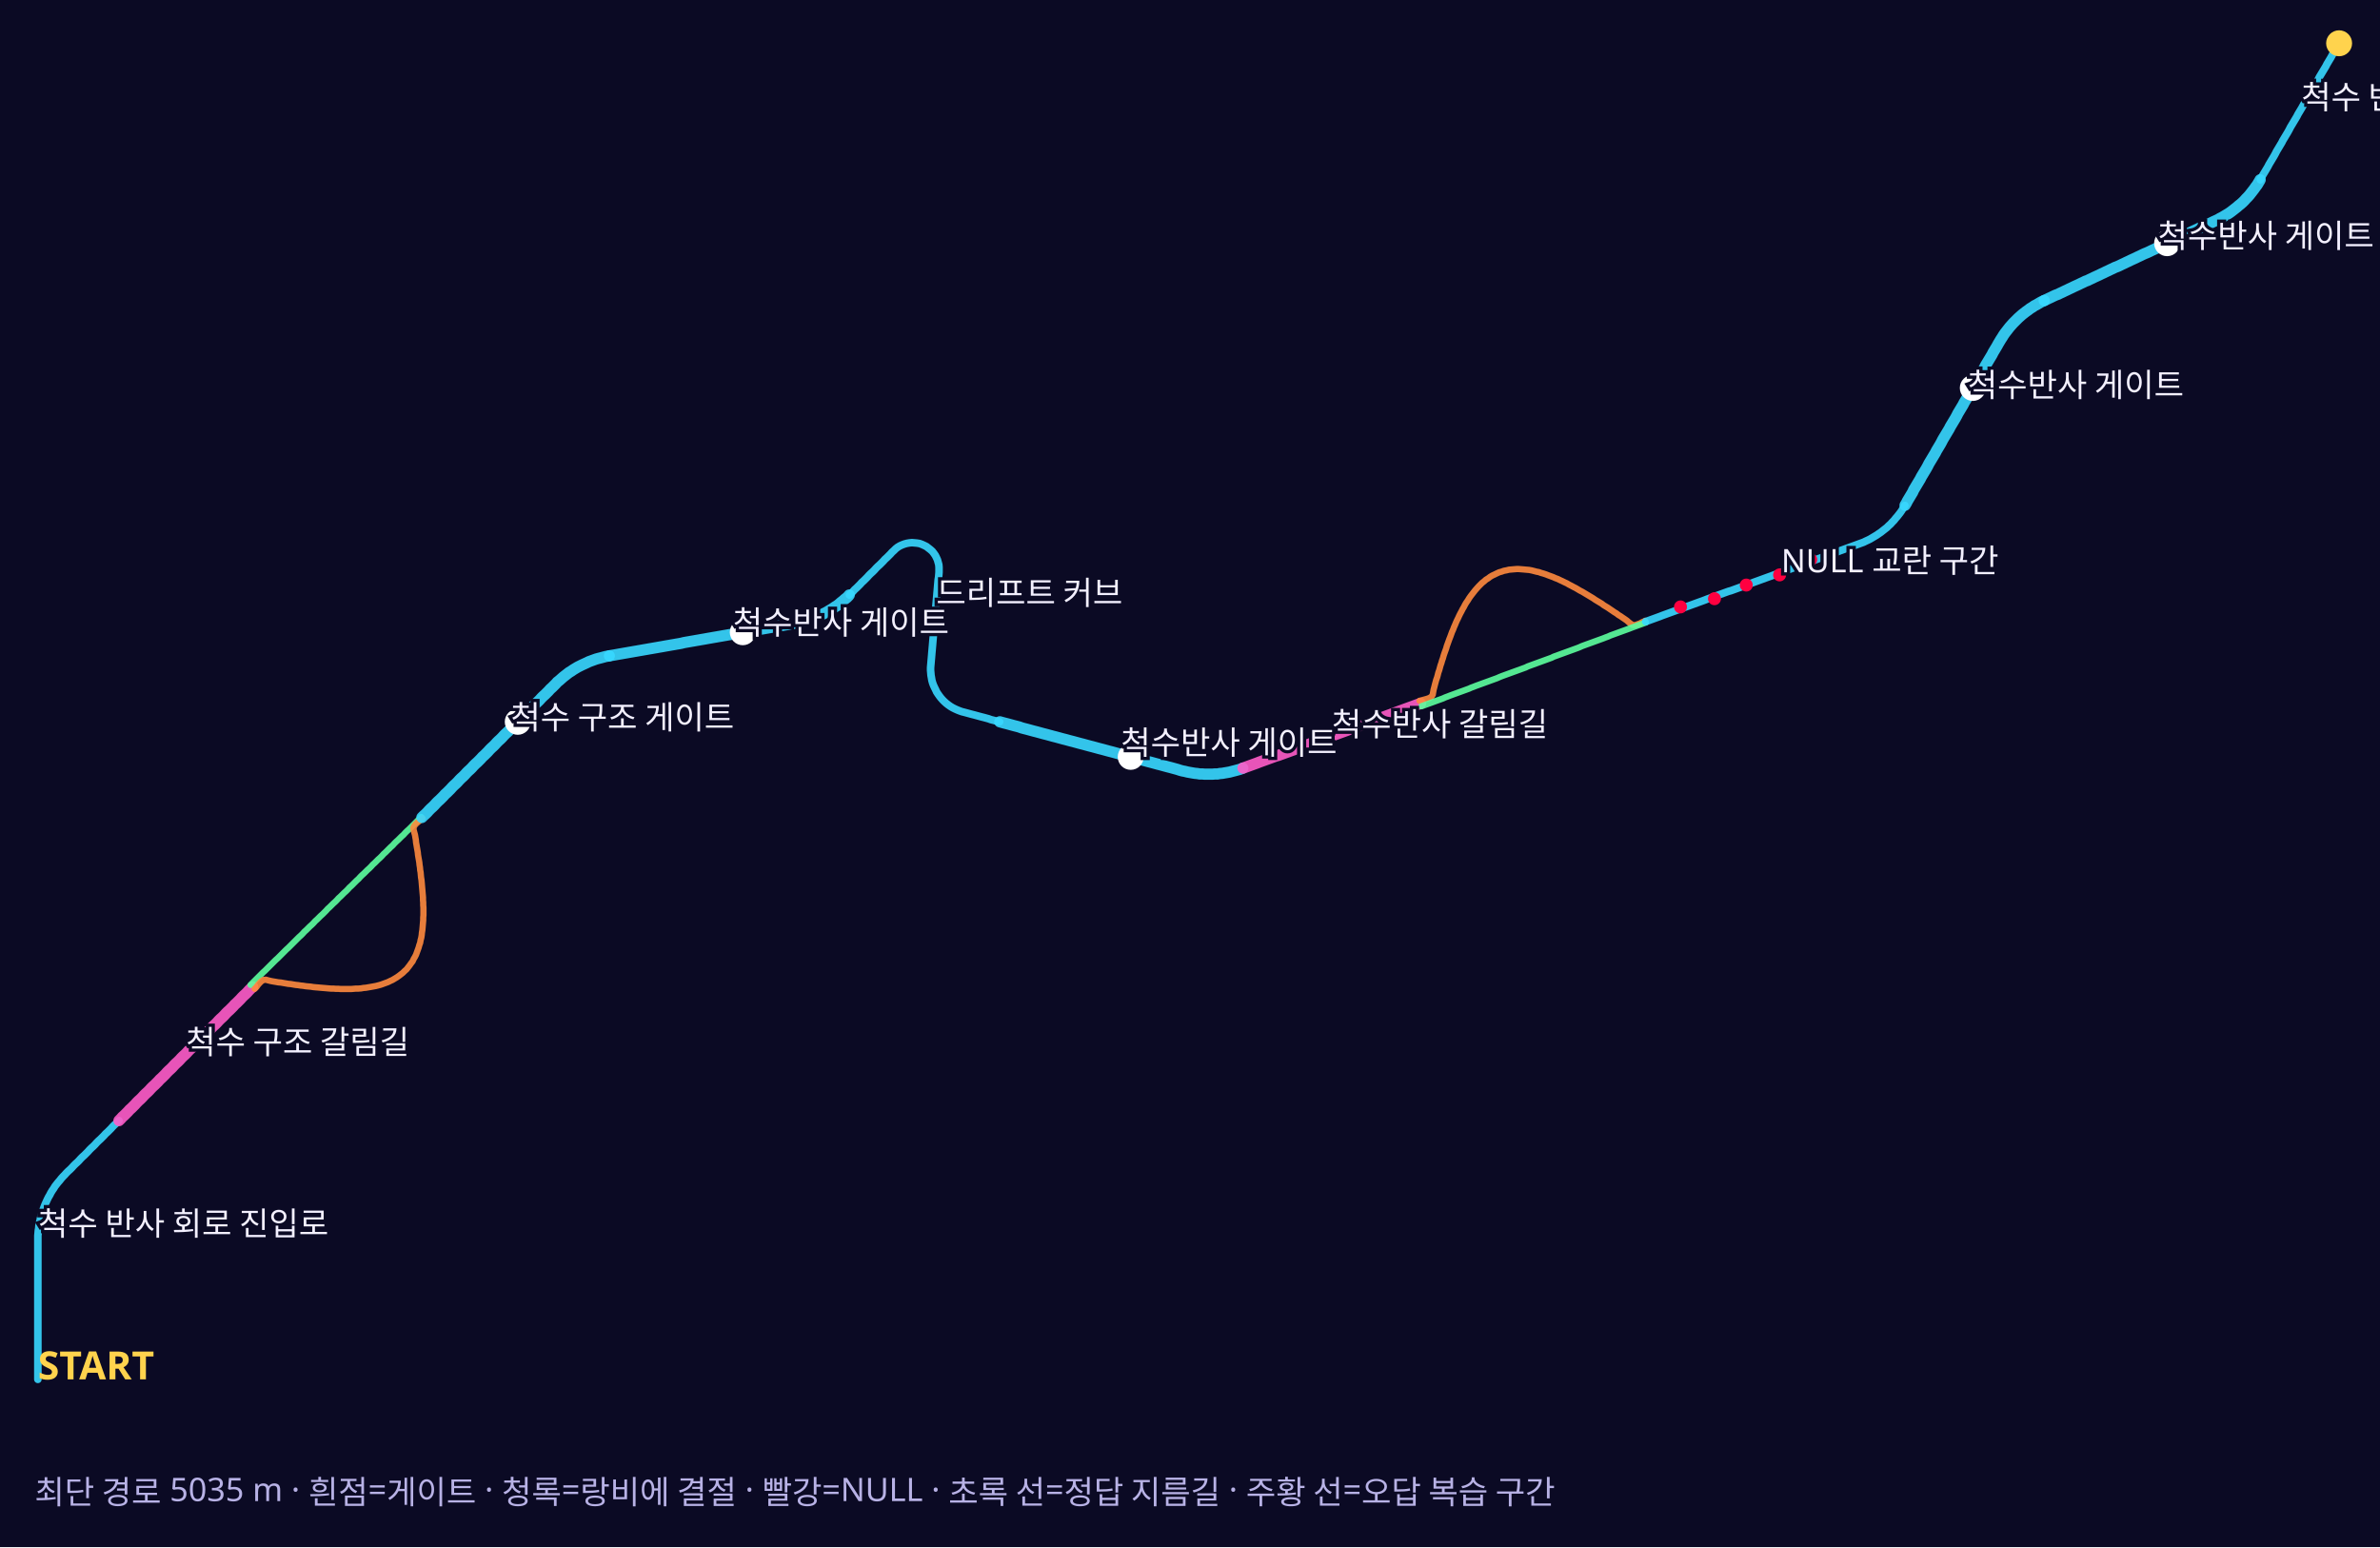
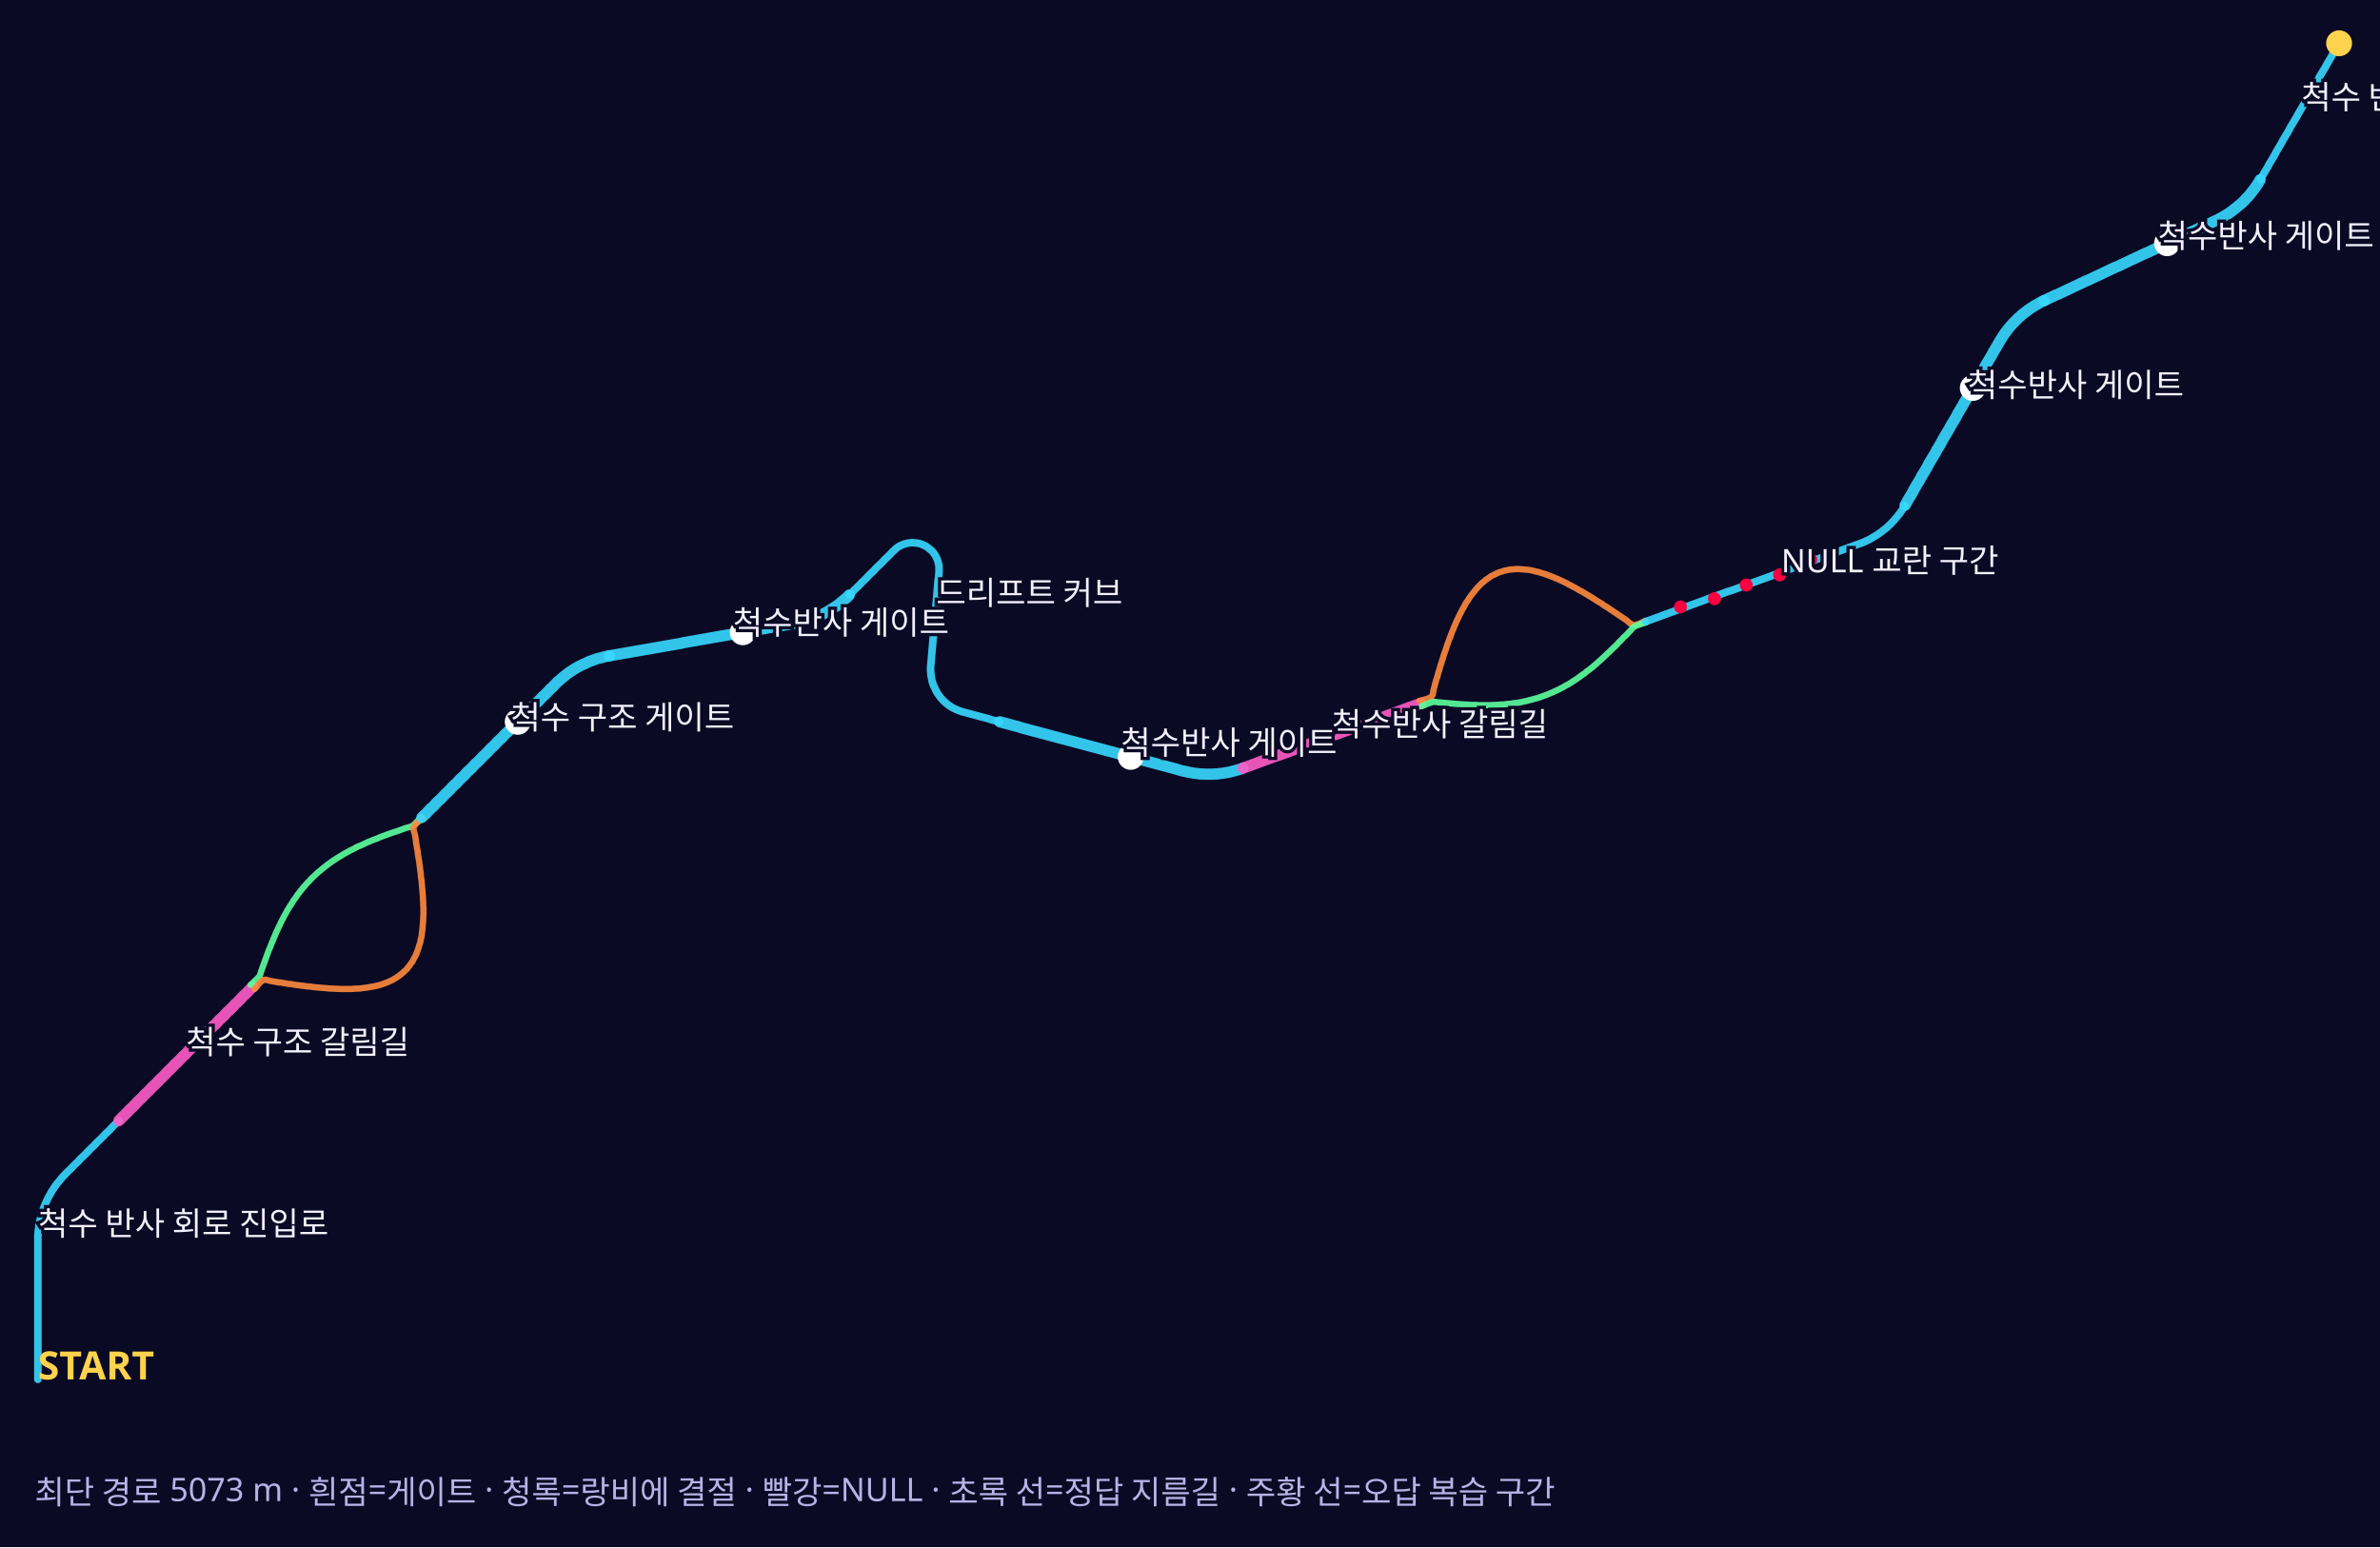
<svg xmlns="http://www.w3.org/2000/svg" width="1100" height="715" font-family="sans-serif">
  <rect width="100%" height="100%" fill="#0B0A24" />
  <polyline points="17.5,637.5 17.5,636.4 17.5,635.2 17.5,634.1 17.5,632.9 17.5,631.7 17.5,630.6 17.5,629.4 17.5,628.2 17.5,627.1 17.5,625.9 17.5,624.7 17.5,623.6 17.5,622.4 17.5,621.2 17.5,620.1 17.5,618.9 17.5,617.7 17.5,616.6 17.5,615.4 17.5,614.2 17.5,613.1 17.5,611.9 17.5,610.8 17.5,609.6 17.5,608.4 17.5,607.3 17.5,606.1 17.5,604.9 17.5,603.8 17.5,602.6 17.5,601.4 17.5,600.3 17.5,599.1 17.5,597.9 17.5,596.8 17.5,595.6 17.5,594.4 17.5,593.3 17.5,592.1 17.5,591.0 17.5,589.8 17.5,588.6 17.5,587.5 17.5,586.3 17.5,585.1 17.5,584.0 17.5,582.8 17.5,581.6 17.5,580.5 17.5,579.3 17.5,578.1 17.5,577.0 17.5,575.8 17.5,574.6 17.5,573.5 17.5,572.3 17.5,571.1 17.6,570.0 17.7,568.8 17.9,567.7 18.0,566.5 18.2,565.4 18.5,564.2 18.7,563.1 19.0,562.0 19.3,560.8 19.7,559.7 20.1,558.6 20.5,557.5 20.9,556.5 21.4,555.4 21.9,554.3 22.4,553.3 23.0,552.3 23.5,551.3 24.1,550.3 24.8,549.3 25.4,548.3 26.1,547.4 26.8,546.5 27.6,545.6 28.3,544.7 29.1,543.8 29.9,543.0 30.7,542.1 31.5,541.3 32.4,540.5 33.2,539.7 34.0,538.8 34.8,538.0 35.7,537.2 36.5,536.4 37.3,535.5 38.1,534.7 39.0,533.9 39.8,533.1 40.6,532.3 41.4,531.4 42.2,530.6 43.1,529.8 43.9,529.0 44.7,528.1 45.5,527.3 46.4,526.5 47.2,525.7 48.0,524.9 48.8,524.0 49.7,523.2 50.5,522.4 51.3,521.6 52.1,520.7 52.9,519.9 53.8,519.1 54.6,518.3 55.0,517.9" fill="none" stroke="#37D8FF" stroke-width="3.5" stroke-linecap="round" opacity="0.9" />
  <polyline points="55.0,517.9 55.8,517.1 56.6,516.2 57.5,515.4 58.3,514.6 59.1,513.8 59.9,512.9 60.8,512.1 61.6,511.3 62.4,510.5 63.2,509.6 64.0,508.8 64.9,508.0 65.7,507.2 66.5,506.3 67.3,505.5 68.2,504.7 69.0,503.9 69.8,503.0 70.6,502.2 71.5,501.4 72.3,500.6 73.1,499.8 73.9,498.9 74.8,498.1 75.6,497.3 76.4,496.5 77.2,495.6 78.0,494.8 78.9,494.0 79.7,493.2 80.5,492.3 81.3,491.5 82.2,490.7 83.0,489.9 83.8,489.0 84.6,488.2 85.5,487.4 86.3,486.6 87.1,485.7 87.9,484.9 88.8,484.1 89.6,483.3 90.4,482.5 91.2,481.6 92.1,480.8 92.9,480.0 93.7,479.2 94.5,478.3 95.3,477.5 96.2,476.7 97.0,475.9 97.8,475.0 98.6,474.2 99.5,473.4 100.3,472.6 101.1,471.7 101.9,470.9 102.8,470.1 103.6,469.3 104.4,468.4 105.2,467.6 106.1,466.8 106.9,466.0 107.7,465.2 108.5,464.3 109.4,463.5 110.2,462.7 111.0,461.9 111.8,461.0 112.6,460.2 113.5,459.4 114.3,458.6 115.1,457.7 115.9,456.9 116.8,456.1" fill="none" stroke="#FF5CC8" stroke-width="5.2" stroke-linecap="round" opacity="0.9" />
-   <polyline points="115.8,455.2 116.7,454.3 117.5,453.5 118.3,452.7 119.1,451.9 120.0,451.0 120.8,450.2 121.6,449.4 122.5,448.6 123.3,447.8 124.1,447.0 124.9,446.2 125.8,445.3 126.6,444.5 127.4,443.7 128.3,442.9 129.1,442.1 129.9,441.3 130.8,440.4 131.6,439.6 132.4,438.8 133.3,438.0 134.1,437.2 134.9,436.4 135.8,435.5 136.6,434.7 137.4,433.9 138.2,433.1 139.1,432.3 139.9,431.5 140.7,430.6 141.6,429.8 142.4,429.0 143.2,428.2 144.1,427.4 144.9,426.6 145.7,425.7 146.6,424.9 147.4,424.1 148.2,423.3 149.1,422.5 149.9,421.7 150.7,420.9 151.5,420.0 152.4,419.2 153.2,418.4 154.0,417.6 154.9,416.8 155.7,416.0 156.5,415.1 157.4,414.3 158.2,413.5 159.0,412.7 159.9,411.9 160.7,411.1 161.5,410.2 162.4,409.4 163.2,408.6 164.0,407.8 164.8,407.0 165.7,406.2 166.5,405.3 167.3,404.5 168.2,403.7 169.0,402.9 169.8,402.1 170.7,401.3 171.5,400.5 172.3,399.6 173.2,398.8 174.0,398.0 174.8,397.2 175.7,396.4 176.5,395.6 177.3,394.7 178.2,393.9 179.0,393.1 179.8,392.3 180.6,391.5 181.5,390.7 182.3,389.8 183.1,389.0 184.0,388.2 184.8,387.4 185.6,386.6 186.5,385.8 187.3,384.9 188.1,384.1 189.0,383.3 189.8,382.5 190.6,381.7 191.4,380.9 192.3,380.0 193.1,379.2 193.9,378.4 194.7,377.6 194.7,377.6" fill="none" stroke="#5CFF9D" stroke-width="2.9" stroke-linecap="round" opacity="0.9" />
+   <polyline points="115.8,455.2 116.7,454.4 117.5,453.6 118.4,452.8 119.2,452.0 120.0,451.1 120.4,450.0 120.7,448.9 121.1,447.8 121.5,446.7 121.9,445.6 122.3,444.5 122.7,443.4 123.1,442.3 123.5,441.2 123.9,440.1 124.3,439.0 124.8,437.9 125.2,436.9 125.6,435.8 126.1,434.7 126.5,433.6 127.0,432.6 127.4,431.5 127.9,430.4 128.4,429.4 128.9,428.3 129.4,427.3 129.9,426.2 130.4,425.2 131.0,424.1 131.5,423.1 132.1,422.1 132.6,421.1 133.2,420.1 133.8,419.1 134.5,418.1 135.1,417.1 135.7,416.1 136.4,415.2 137.1,414.2 137.7,413.3 138.4,412.4 139.2,411.4 139.9,410.5 140.7,409.6 141.4,408.8 142.2,407.9 143.0,407.1 143.8,406.2 144.6,405.4 145.5,404.6 146.3,403.8 147.2,403.0 148.1,402.3 149.0,401.5 149.9,400.8 150.8,400.1 151.7,399.4 152.7,398.7 153.6,398.0 154.6,397.4 155.6,396.7 156.6,396.1 157.6,395.5 158.6,394.9 159.6,394.3 160.6,393.8 161.6,393.2 162.7,392.7 163.7,392.2 164.7,391.6 165.8,391.1 166.9,390.7 167.9,390.2 169.0,389.7 170.0,389.2 171.1,388.8 172.2,388.3 173.3,387.9 174.4,387.5 175.4,387.0 176.5,386.6 177.6,386.2 178.7,385.8 179.8,385.4 180.9,385.0 182.0,384.6 183.1,384.3 184.2,383.9 185.3,383.5 186.4,383.1 187.5,382.7 188.6,382.4 189.7,382.1 190.8,381.6 191.7,380.8 192.5,380.0 193.3,379.1 194.1,378.3 194.7,377.6" fill="none" stroke="#5CFF9D" stroke-width="2.9" stroke-linecap="round" opacity="0.9" />
  <polyline points="117.7,457.0 118.5,456.2 119.2,455.2 119.9,454.4 120.8,453.5 121.8,452.9 122.9,452.8 124.0,453.1 125.2,453.4 126.3,453.6 127.5,453.8 128.6,454.0 129.8,454.1 130.9,454.3 132.1,454.5 133.2,454.7 134.4,454.8 135.5,455.0 136.7,455.2 137.8,455.3 139.0,455.5 140.1,455.6 141.3,455.8 142.4,455.9 143.6,456.0 144.8,456.2 145.9,456.3 147.1,456.4 148.2,456.5 149.4,456.6 150.6,456.7 151.7,456.8 152.9,456.9 154.1,456.9 155.2,457.0 156.4,457.0 157.5,457.1 158.7,457.1 159.9,457.1 161.0,457.1 162.2,457.1 163.4,457.0 164.5,456.9 165.7,456.9 166.9,456.8 168.0,456.6 169.2,456.5 170.3,456.3 171.5,456.1 172.6,455.9 173.7,455.7 174.9,455.4 176.0,455.1 177.1,454.7 178.2,454.3 179.3,453.9 180.3,453.4 181.4,452.9 182.4,452.3 183.4,451.7 184.4,451.0 185.3,450.3 186.2,449.6 187.0,448.8 187.9,448.0 188.6,447.1 189.3,446.2 190.0,445.2 190.7,444.3 191.2,443.2 191.8,442.2 192.3,441.2 192.7,440.1 193.1,439.0 193.5,437.9 193.8,436.8 194.2,435.7 194.4,434.5 194.7,433.4 194.9,432.2 195.0,431.1 195.2,429.9 195.3,428.8 195.4,427.6 195.5,426.4 195.6,425.3 195.6,424.1 195.7,423.0 195.7,421.8 195.7,420.6 195.7,419.5 195.6,418.3 195.6,417.1 195.5,416.0 195.5,414.8 195.4,413.6 195.3,412.5 195.2,411.3 195.1,410.2 195.0,409.0 194.9,407.8 194.8,406.7 194.6,405.5 194.5,404.4 194.4,403.2 194.2,402.1 194.1,400.9 193.9,399.7 193.8,398.6 193.6,397.4 193.4,396.3 193.2,395.1 193.1,394.0 192.9,392.8 192.7,391.7 192.5,390.5 192.3,389.4 192.2,388.2 192.0,387.1 191.8,385.9 191.5,384.8 191.2,383.7 191.1,382.5 191.6,381.5 192.4,380.6 193.2,379.9 194.2,379.1 195.0,378.4 195.3,378.2" fill="none" stroke="#FF8A3D" stroke-width="2.9" stroke-linecap="round" opacity="0.9" />
  <polyline points="195.0,377.8 195.8,377.0 196.7,376.2 197.5,375.4 198.3,374.5 199.1,373.7 200.0,372.9 200.8,372.1 201.6,371.2 202.4,370.4 203.3,369.6 204.1,368.8 204.9,368.0 205.7,367.1 206.6,366.3 207.4,365.5 208.2,364.7 209.0,363.8 209.8,363.0 210.7,362.2 211.5,361.4 212.3,360.5 213.1,359.7 214.0,358.9 214.8,358.1 215.6,357.2 216.4,356.4 217.3,355.6 218.1,354.8 218.9,353.9 219.7,353.1 220.6,352.3 221.4,351.5 222.2,350.7 223.0,349.8 223.9,349.0 224.7,348.2 225.5,347.4 226.3,346.5 227.1,345.7 228.0,344.9 228.8,344.1 229.6,343.2 230.4,342.4 231.3,341.6 232.1,340.8 232.9,339.9 233.7,339.1 234.6,338.3 235.4,337.5 236.2,336.7 237.0,335.8 237.9,335.0 238.7,334.2 239.5,333.4 240.3,332.5 241.2,331.7 242.0,330.9 242.8,330.1 243.6,329.2 244.4,328.4 245.3,327.6 246.1,326.8 246.9,325.9 247.7,325.1 248.6,324.3 249.4,323.5 250.2,322.6 251.0,321.8 251.9,321.0 252.7,320.2 253.5,319.4 254.3,318.5 255.2,317.7 256.0,316.9 256.8,316.1 257.6,315.2 258.5,314.5 259.4,313.7 260.3,312.9 261.2,312.2 262.1,311.5 263.0,310.8 264.0,310.2 265.0,309.5 266.0,308.9 267.0,308.3 268.0,307.8 269.0,307.3 270.1,306.8 271.2,306.3 272.2,305.8 273.3,305.4 274.4,305.0 275.5,304.6 276.6,304.3 277.8,304.0 278.9,303.7 280.0,303.4 281.2,303.2 281.6,303.1" fill="none" stroke="#37D8FF" stroke-width="5.2" stroke-linecap="round" opacity="0.9" />
  <polyline points="281.7,303.1 282.8,302.9 284.0,302.7 285.1,302.5 286.2,302.3 287.4,302.1 288.5,301.9 289.7,301.7 290.8,301.5 292.0,301.3 293.1,301.1 294.3,300.9 295.4,300.7 296.6,300.5 297.7,300.3 298.9,300.1 300.0,299.9 301.2,299.7 302.3,299.5 303.5,299.3 304.6,299.1 305.8,298.9 306.9,298.7 308.0,298.5 309.2,298.3 310.3,298.1 311.5,297.9 312.6,297.7 313.8,297.5 314.9,297.3 316.1,297.0 317.2,296.8 318.4,296.6 319.5,296.4 320.7,296.2 321.8,296.0 323.0,295.8 324.1,295.6 325.3,295.4 326.4,295.2 327.5,295.0 328.7,294.8 329.8,294.6 331.0,294.4 332.1,294.2 333.3,294.0 334.4,293.8 335.6,293.6 336.7,293.4 337.9,293.2 339.0,293.0 340.2,292.8 341.3,292.6 342.5,292.4 343.6,292.2 344.8,292.0 345.9,291.8 347.1,291.6 348.2,291.4 349.3,291.2 350.5,291.0 351.6,290.8 352.8,290.6 353.9,290.4 355.1,290.2 356.2,290.0 357.4,289.8 358.5,289.6 359.7,289.4 360.8,289.2 362.0,289.0 363.1,288.8 364.3,288.6 365.4,288.3 366.6,288.2 367.7,287.9 368.8,287.7 370.0,287.5 371.1,287.2 372.2,286.9 373.4,286.6 374.5,286.2 375.6,285.8 376.7,285.4 377.7,285.0 378.8,284.5 379.9,284.0 380.9,283.5 381.9,283.0 382.9,282.4 383.9,281.8 384.9,281.2 385.9,280.5 386.9,279.9 387.8,279.2 388.7,278.4 389.6,277.7 390.5,276.9 391.4,276.2 392.2,275.4 392.5,275.0" fill="none" stroke="#37D8FF" stroke-width="5.2" stroke-linecap="round" opacity="0.9" />
  <polyline points="392.6,275.0 393.4,274.2 394.2,273.4 395.0,272.5 395.9,271.7 396.7,270.9 397.5,270.1 398.3,269.2 399.2,268.4 400.0,267.6 400.8,266.8 401.6,265.9 402.4,265.1 403.3,264.3 404.1,263.5 404.9,262.6 405.7,261.8 406.6,261.0 407.4,260.2 408.2,259.4 409.0,258.5 409.9,257.7 410.7,256.9 411.5,256.1 412.3,255.2 413.2,254.4 414.0,253.6 414.9,252.9 415.9,252.3 417.0,251.8 418.1,251.4 419.2,251.1 420.4,250.9 421.5,250.8 422.7,250.9 423.8,251.0 425.0,251.2 426.1,251.6 427.2,252.1 428.2,252.6 429.1,253.3 430.0,254.0 430.9,254.8 431.6,255.7 432.3,256.7 432.8,257.7 433.3,258.8 433.6,259.9 433.9,261.0 434.0,262.2 434.0,263.4 434.0,264.5 433.9,265.7 433.8,266.8 433.6,268.0 433.5,269.2 433.4,270.3 433.3,271.5 433.2,272.7 433.1,273.8 433.0,275.0 432.9,276.1 432.8,277.3 432.7,278.5 432.6,279.6 432.5,280.8 432.4,281.9 432.3,283.1 432.2,284.2 432.1,285.4 432.0,286.6 431.9,287.7 431.8,288.9 431.7,290.0 431.6,291.2 431.5,292.4 431.4,293.5 431.3,294.7 431.2,295.8 431.1,297.0 431.0,298.2 430.9,299.3 430.8,300.5 430.7,301.6 430.6,302.8 430.5,304.0 430.4,305.1 430.3,306.3 430.2,307.4 430.1,308.6 430.1,309.8 430.2,310.9 430.3,312.1 430.5,313.2 430.7,314.4 431.0,315.5 431.4,316.6 431.9,317.7 432.4,318.7 432.9,319.8 433.5,320.7 434.2,321.7 434.9,322.6 435.7,323.5 436.5,324.3 437.4,325.1 438.3,325.8 439.3,326.5 440.3,327.1 441.3,327.6 442.4,328.1 443.4,328.5 444.5,328.9 445.7,329.2 446.8,329.5 447.9,329.8 449.0,330.1 450.2,330.4 451.3,330.7 452.4,331.0 453.5,331.3 454.7,331.6 455.8,331.9 456.9,332.2 458.0,332.6 459.2,332.9 460.3,333.2 461.4,333.5 462.0,333.6" fill="none" stroke="#37D8FF" stroke-width="3.5" stroke-linecap="round" opacity="0.9" />
  <polyline points="462.1,333.6 463.2,333.9 464.3,334.2 465.5,334.5 466.6,334.8 467.7,335.1 468.8,335.4 470.0,335.7 471.1,336.0 472.2,336.4 473.3,336.7 474.5,337.0 475.6,337.3 476.7,337.6 477.8,337.9 479.0,338.2 480.1,338.5 481.2,338.8 482.3,339.1 483.5,339.4 484.6,339.7 485.7,340.0 486.8,340.3 488.0,340.6 489.1,340.9 490.2,341.2 491.3,341.5 492.5,341.8 493.6,342.1 494.7,342.4 495.9,342.7 497.0,343.0 498.1,343.3 499.2,343.6 500.4,343.9 501.5,344.2 502.6,344.5 503.7,344.8 504.9,345.1 506.0,345.4 507.1,345.7 508.2,346.0 509.4,346.3 510.5,346.6 511.6,346.9 512.7,347.2 513.9,347.5 515.0,347.8 516.1,348.1 517.2,348.4 518.4,348.7 519.5,349.0 520.6,349.3 521.7,349.6 522.9,349.9 524.0,350.2 525.1,350.5 526.2,350.8 527.4,351.1 528.5,351.4 529.6,351.7 530.7,352.0 531.9,352.3 533.0,352.6 534.1,352.9 535.2,353.2 536.4,353.5 537.5,353.8 538.6,354.1 539.7,354.4 540.9,354.7 542.0,355.0 543.1,355.3 544.2,355.6 545.4,356.0 546.5,356.3 547.6,356.5 548.8,356.8 549.9,357.0 551.0,357.2 552.2,357.4 553.3,357.5 554.5,357.7 555.7,357.7 556.8,357.8 558.0,357.8 559.2,357.8 560.3,357.8 561.5,357.7 562.7,357.7 563.8,357.5 565.0,357.4 566.1,357.2 567.3,357.0 568.4,356.8 569.5,356.5 570.7,356.2 571.8,355.9 572.9,355.6 574.0,355.2 574.4,355.0" fill="none" stroke="#37D8FF" stroke-width="5.2" stroke-linecap="round" opacity="0.9" />
  <polyline points="574.5,355.0 575.6,354.6 576.7,354.2 577.8,353.8 578.9,353.4 580.0,353.0 581.1,352.6 582.1,352.2 583.2,351.8 584.3,351.4 585.4,351.0 586.5,350.6 587.6,350.2 588.7,349.8 589.8,349.4 590.9,349.1 592.0,348.7 593.1,348.3 594.2,347.9 595.3,347.5 596.4,347.1 597.5,346.7 598.6,346.3 599.7,345.9 600.8,345.5 601.9,345.1 602.9,344.7 604.0,344.3 605.1,343.9 606.2,343.5 607.3,343.1 608.4,342.7 609.5,342.3 610.6,341.9 611.7,341.5 612.8,341.1 613.9,340.7 615.0,340.3 616.1,339.9 617.2,339.5 618.3,339.1 619.4,338.7 620.5,338.3 621.6,337.9 622.7,337.5 623.7,337.1 624.8,336.7 625.9,336.3 627.0,335.9 628.1,335.5 629.2,335.1 630.3,334.7 631.4,334.3 632.5,333.9 633.6,333.5 634.7,333.1 635.8,332.7 636.9,332.3 638.0,331.9 639.1,331.5 640.2,331.1 641.3,330.7 642.4,330.3 643.5,329.9 644.5,329.5 645.6,329.1 646.7,328.7 647.8,328.3 648.9,327.9 650.0,327.5 651.1,327.1 652.2,326.7 653.3,326.3 654.4,325.9 655.5,325.5 656.6,325.1 656.6,325.1" fill="none" stroke="#FF5CC8" stroke-width="5.2" stroke-linecap="round" opacity="0.9" />
  <polyline points="656.1,323.9 657.3,323.6 658.4,323.3 659.5,323.0 660.6,322.6 661.6,322.0 662.2,321.0 662.4,319.8 662.6,318.7 662.9,317.6 663.2,316.4 663.5,315.3 663.8,314.2 664.2,313.1 664.5,312.0 664.8,310.8 665.2,309.7 665.5,308.6 665.8,307.5 666.2,306.4 666.5,305.3 666.9,304.2 667.2,303.1 667.6,301.9 668.0,300.8 668.4,299.7 668.7,298.6 669.1,297.5 669.5,296.4 669.9,295.3 670.3,294.3 670.7,293.2 671.1,292.1 671.6,291.0 672.0,289.9 672.5,288.8 672.9,287.8 673.4,286.7 673.9,285.7 674.4,284.6 674.9,283.6 675.5,282.5 676.0,281.5 676.6,280.5 677.1,279.5 677.7,278.5 678.4,277.5 679.0,276.5 679.7,275.5 680.4,274.6 681.1,273.7 681.8,272.8 682.6,271.9 683.4,271.0 684.2,270.2 685.0,269.4 685.9,268.7 686.8,267.9 687.8,267.3 688.7,266.6 689.7,266.0 690.8,265.5 691.8,265.0 692.9,264.5 694.0,264.2 695.1,263.8 696.2,263.6 697.4,263.3 698.5,263.2 699.7,263.1 700.9,263.0 702.0,263.0 703.2,263.1 704.4,263.2 705.5,263.3 706.7,263.4 707.8,263.6 709.0,263.9 710.1,264.2 711.2,264.4 712.3,264.8 713.4,265.1 714.6,265.5 715.6,265.9 716.7,266.3 717.8,266.7 718.9,267.2 720.0,267.6 721.0,268.1 722.1,268.6 723.1,269.1 724.2,269.6 725.2,270.2 726.2,270.7 727.3,271.3 728.3,271.8 729.3,272.4 730.3,273.0 731.3,273.5 732.3,274.1 733.3,274.7 734.3,275.3 735.3,275.9 736.3,276.5 737.3,277.2 738.3,277.8 739.3,278.4 740.3,279.0 741.2,279.7 742.2,280.3 743.2,280.9 744.2,281.6 745.1,282.2 746.1,282.9 747.1,283.5 748.0,284.2 749.0,284.8 750.0,285.5 750.9,286.1 751.9,286.8 752.8,287.6 753.7,288.3 754.7,288.9 755.8,288.9 756.9,288.5 758.0,288.1 759.1,287.5 760.1,287.1 760.4,286.9" fill="none" stroke="#FF8A3D" stroke-width="2.9" stroke-linecap="round" opacity="0.9" />
-   <polyline points="657.0,326.4 658.1,326.0 659.2,325.6 660.3,325.2 661.4,324.8 662.5,324.4 663.6,324.0 664.7,323.6 665.8,323.2 666.9,322.8 668.0,322.3 669.1,321.9 670.1,321.5 671.2,321.1 672.3,320.7 673.4,320.3 674.5,319.9 675.6,319.5 676.7,319.1 677.8,318.7 678.9,318.3 680.0,317.8 681.1,317.4 682.1,317.0 683.2,316.6 684.3,316.2 685.4,315.8 686.5,315.4 687.6,315.0 688.7,314.6 689.8,314.2 690.9,313.8 692.0,313.4 693.1,312.9 694.1,312.5 695.2,312.1 696.3,311.7 697.4,311.3 698.5,310.9 699.6,310.5 700.7,310.1 701.8,309.7 702.9,309.3 704.0,308.9 705.1,308.5 706.1,308.0 707.2,307.6 708.3,307.2 709.4,306.8 710.5,306.4 711.6,306.0 712.7,305.6 713.8,305.2 714.9,304.8 716.0,304.4 717.1,304.0 718.1,303.5 719.2,303.1 720.3,302.7 721.4,302.3 722.5,301.9 723.6,301.5 724.7,301.1 725.8,300.7 726.9,300.3 728.0,299.9 729.1,299.5 730.1,299.1 731.2,298.6 732.3,298.2 733.4,297.8 734.5,297.4 735.6,297.0 736.7,296.6 737.8,296.2 738.9,295.8 740.0,295.4 741.1,295.0 742.1,294.6 743.2,294.2 744.3,293.7 745.4,293.3 746.5,292.9 747.6,292.5 748.7,292.1 749.8,291.7 750.9,291.3 752.0,290.9 753.1,290.5 754.1,290.1 755.2,289.7 756.3,289.3 757.4,288.9 758.5,288.5 759.6,288.1 760.7,287.7 760.7,287.7" fill="none" stroke="#5CFF9D" stroke-width="2.9" stroke-linecap="round" opacity="0.9" />
+   <polyline points="657.0,326.4 658.1,326.0 659.2,325.5 660.3,325.1 661.4,324.7 662.5,324.4 663.7,324.4 664.8,324.6 666.0,324.7 667.1,324.8 668.3,324.9 669.4,325.0 670.6,325.1 671.8,325.2 672.9,325.3 674.1,325.4 675.3,325.5 676.4,325.6 677.6,325.6 678.7,325.7 679.9,325.8 681.1,325.8 682.2,325.8 683.4,325.9 684.6,325.9 685.7,325.9 686.9,325.9 688.1,325.9 689.2,325.9 690.4,325.8 691.5,325.8 692.7,325.7 693.9,325.6 695.0,325.6 696.2,325.4 697.4,325.3 698.5,325.2 699.7,325.0 700.8,324.9 702.0,324.7 703.1,324.5 704.3,324.2 705.4,324.0 706.5,323.7 707.7,323.4 708.8,323.1 709.9,322.8 711.0,322.5 712.1,322.1 713.2,321.7 714.3,321.3 715.4,320.9 716.5,320.4 717.5,320.0 718.6,319.5 719.7,319.0 720.7,318.5 721.7,318.0 722.8,317.4 723.8,316.8 724.8,316.3 725.8,315.7 726.8,315.0 727.8,314.4 728.7,313.8 729.7,313.1 730.6,312.4 731.6,311.7 732.5,311.1 733.4,310.3 734.4,309.6 735.3,308.9 736.2,308.2 737.1,307.4 737.9,306.7 738.8,305.9 739.7,305.1 740.6,304.3 741.4,303.5 742.3,302.7 743.1,301.9 744.0,301.1 744.8,300.3 745.6,299.5 746.5,298.7 747.3,297.9 748.1,297.0 748.9,296.2 749.7,295.4 750.5,294.5 751.4,293.7 752.2,292.9 753.0,292.0 753.8,291.2 754.5,290.3 755.4,289.6 756.5,289.1 757.6,288.7 758.7,288.3 759.8,288.0 760.7,287.7" fill="none" stroke="#5CFF9D" stroke-width="2.9" stroke-linecap="round" opacity="0.9" />
  <polyline points="760.6,287.3 761.7,286.9 762.8,286.5 763.9,286.1 765.0,285.7 766.1,285.3 767.2,284.9 768.2,284.5 769.3,284.1 770.4,283.7 771.5,283.3 772.6,282.9 773.7,282.5 774.8,282.1 775.9,281.7 777.0,281.3 778.1,280.9 779.2,280.5 780.3,280.1 781.4,279.7 782.5,279.3 783.6,278.9 784.7,278.5 785.8,278.1 786.9,277.7 788.0,277.3 789.0,276.9 790.1,276.5 791.2,276.1 792.3,275.7 793.4,275.3 794.5,274.9 795.6,274.5 796.7,274.1 797.8,273.7 798.9,273.3 800.0,273.0 801.1,272.6 802.2,272.2 803.3,271.8 804.4,271.4 805.5,271.0 806.6,270.6 807.7,270.2 808.7,269.8 809.8,269.4 810.9,269.0 812.0,268.6 813.1,268.2 814.2,267.8 815.3,267.4 816.4,267.0 817.5,266.6 818.6,266.2 819.7,265.8 820.8,265.4 821.9,265.0 823.0,264.6 824.1,264.2 825.2,263.8 826.3,263.4 827.4,263.0 828.5,262.6 829.5,262.2 830.6,261.8 831.7,261.4 832.8,261.0 833.9,260.6 835.0,260.2 836.1,259.8 837.2,259.4 838.3,259.0 839.4,258.6 840.5,258.2 841.6,257.8 842.7,257.4 843.8,257.0 844.9,256.6 846.0,256.2 847.1,255.8 848.2,255.4 849.3,255.0 850.3,254.6 851.4,254.2 852.5,253.8 853.6,253.4 854.7,253.0 855.8,252.6 856.9,252.2 858.0,251.8 859.1,251.4 860.2,251.0 861.3,250.6 862.3,250.1 863.4,249.6 864.4,249.1 865.4,248.5 866.4,247.9 867.4,247.3 868.4,246.6 869.3,246.0 870.3,245.2 871.2,244.5 872.1,243.8 872.9,243.0 873.8,242.2 874.6,241.3 875.4,240.5 876.1,239.6 876.9,238.7 877.6,237.8 878.3,236.9 879.0,235.9 879.6,234.9 880.2,233.9 880.4,233.6" fill="none" stroke="#37D8FF" stroke-width="3.5" stroke-linecap="round" opacity="0.9" />
  <polyline points="880.5,233.5 881.1,232.5 881.6,231.5 882.2,230.5 882.8,229.5 883.4,228.5 884.0,227.5 884.5,226.4 885.1,225.4 885.7,224.4 886.3,223.4 886.9,222.4 887.5,221.4 888.0,220.4 888.6,219.4 889.2,218.4 889.8,217.4 890.4,216.4 891.0,215.3 891.5,214.3 892.1,213.3 892.7,212.3 893.3,211.3 893.9,210.3 894.5,209.3 895.0,208.3 895.6,207.3 896.2,206.3 896.8,205.3 897.4,204.2 897.9,203.2 898.5,202.2 899.1,201.2 899.7,200.2 900.3,199.2 900.9,198.2 901.4,197.2 902.0,196.2 902.6,195.2 903.2,194.2 903.8,193.2 904.4,192.1 904.9,191.1 905.5,190.1 906.1,189.1 906.7,188.1 907.3,187.1 907.8,186.1 908.4,185.1 909.0,184.1 909.6,183.1 910.2,182.1 910.8,181.0 911.3,180.0 911.9,179.0 912.5,178.0 913.1,177.0 913.7,176.0 914.3,175.0 914.8,174.0 915.4,173.0 916.0,172.0 916.6,171.0 917.2,169.9 917.7,168.9 918.3,167.9 918.9,166.9 919.5,165.9 920.1,164.9 920.7,163.9 921.2,162.9 921.8,161.9 922.4,160.9 923.0,159.9 923.6,158.8 924.2,157.8 924.8,156.8 925.4,155.9 926.0,154.9 926.7,153.9 927.4,153.0 928.1,152.1 928.8,151.2 929.6,150.3 930.4,149.4 931.2,148.6 932.0,147.8 932.8,147.0 933.7,146.2 934.6,145.4 935.5,144.7 936.4,144.0 937.4,143.3 938.3,142.6 939.3,142.0 940.3,141.3 941.3,140.8 942.3,140.2 943.3,139.6 944.4,139.1 944.8,138.9" fill="none" stroke="#37D8FF" stroke-width="5.2" stroke-linecap="round" opacity="0.9" />
  <polyline points="944.8,138.9 945.9,138.4 946.9,137.9 948.0,137.4 949.0,136.9 950.1,136.4 951.2,136.0 952.2,135.5 953.3,135.0 954.3,134.5 955.4,134.0 956.4,133.5 957.5,133.0 958.5,132.5 959.6,132.0 960.7,131.5 961.7,131.0 962.8,130.5 963.8,130.0 964.9,129.6 965.9,129.1 967.0,128.6 968.0,128.1 969.1,127.6 970.2,127.1 971.2,126.6 972.3,126.1 973.3,125.6 974.4,125.1 975.4,124.6 976.5,124.1 977.5,123.6 978.6,123.2 979.7,122.7 980.7,122.2 981.8,121.7 982.8,121.2 983.9,120.7 984.9,120.2 986.0,119.7 987.1,119.2 988.1,118.7 989.2,118.2 990.2,117.7 991.3,117.2 992.3,116.8 993.4,116.3 994.4,115.8 995.5,115.3 996.6,114.8 997.6,114.3 998.7,113.8 999.7,113.3 1000.8,112.8 1001.8,112.3 1002.9,111.8 1003.9,111.3 1005.0,110.8 1006.1,110.4 1007.1,109.9 1008.2,109.4 1009.2,108.9 1010.3,108.4 1011.3,107.9 1012.4,107.4 1013.4,106.9 1014.5,106.4 1015.6,105.9 1016.6,105.4 1017.7,104.9 1018.7,104.4 1019.8,104.0 1020.8,103.5 1021.9,103.0 1022.9,102.5 1024.0,102.0 1025.1,101.5 1026.1,100.9 1027.1,100.4 1028.1,99.8 1029.1,99.2 1030.1,98.6 1031.1,97.9 1032.0,97.2 1032.9,96.5 1033.8,95.8 1034.7,95.0 1035.6,94.3 1036.5,93.5 1037.3,92.7 1038.1,91.8 1038.9,91.0 1039.7,90.1 1040.4,89.2 1041.1,88.3 1041.8,87.4 1042.5,86.4 1043.2,85.5 1043.8,84.5 1044.4,83.5 1044.6,83.1" fill="none" stroke="#37D8FF" stroke-width="5.2" stroke-linecap="round" opacity="0.9" />
  <polyline points="1044.7,83.1 1045.2,82.0 1045.8,81.0 1046.4,80.0 1047.0,79.0 1047.6,78.0 1048.2,77.0 1048.7,76.0 1049.3,75.0 1049.9,74.0 1050.5,73.0 1051.1,72.0 1051.7,70.9 1052.2,69.9 1052.8,68.9 1053.4,67.9 1054.0,66.9 1054.6,65.9 1055.1,64.9 1055.7,63.9 1056.3,62.9 1056.9,61.9 1057.5,60.9 1058.1,59.8 1058.6,58.8 1059.2,57.8 1059.8,56.8 1060.4,55.8 1061.0,54.8 1061.6,53.8 1062.1,52.8 1062.7,51.8 1063.3,50.8 1063.9,49.8 1064.5,48.7 1065.1,47.7 1065.6,46.7 1066.2,45.7 1066.8,44.7 1067.4,43.7 1068.0,42.7 1068.5,41.7 1069.1,40.7 1069.7,39.7 1070.3,38.7 1070.9,37.7 1071.5,36.6 1072.0,35.6 1072.6,34.6 1073.2,33.6 1073.8,32.6 1074.4,31.6 1075.0,30.6 1075.5,29.6 1076.1,28.6 1076.7,27.6 1077.3,26.6 1077.9,25.5 1078.4,24.5 1079.0,23.5 1079.6,22.5 1080.2,21.5 1080.8,20.5 1081.4,19.5 1081.9,18.5 1082.5,17.5 1082.5,17.5" fill="none" stroke="#37D8FF" stroke-width="3.5" stroke-linecap="round" opacity="0.9" />
  <circle cx="239.3" cy="333.6" r="6" fill="#FFFFFF" />
  <circle cx="343.3" cy="292.2" r="6" fill="#FFFFFF" />
  <circle cx="522.6" cy="349.8" r="6" fill="#FFFFFF" />
  <circle cx="776.7" cy="280.5" r="3" fill="#FF0040" />
  <circle cx="792.4" cy="276.7" r="3" fill="#FF0040" />
  <circle cx="807.1" cy="270.4" r="3" fill="#FF0040" />
  <circle cx="822.5" cy="265.7" r="3" fill="#FF0040" />
  <circle cx="836.9" cy="258.6" r="3" fill="#FF0040" />
  <circle cx="911.8" cy="179.3" r="6" fill="#FFFFFF" />
  <circle cx="1001.6" cy="112.4" r="6" fill="#FFFFFF" />
  <circle cx="1081.1" cy="20.0" r="6" fill="#FFD34D" />
  <text x="17.6" y="570.9" fill="#F3F0FF" font-size="15" stroke="#0B0A24" stroke-width="3" paint-order="stroke">척수 반사 회로 진입로</text>
  <text x="85.9" y="487.0" fill="#F3F0FF" font-size="15" stroke="#0B0A24" stroke-width="3" paint-order="stroke">척수 구조 갈림길</text>
  <text x="236.0" y="336.9" fill="#F3F0FF" font-size="15" stroke="#0B0A24" stroke-width="3" paint-order="stroke">척수 구조 게이트</text>
  <text x="338.7" y="293.1" fill="#F3F0FF" font-size="15" stroke="#0B0A24" stroke-width="3" paint-order="stroke">척수반사 게이트</text>
  <text x="432.7" y="279.4" fill="#F3F0FF" font-size="15" stroke="#0B0A24" stroke-width="3" paint-order="stroke">드리프트 커브</text>
  <text x="518.0" y="348.6" fill="#F3F0FF" font-size="15" stroke="#0B0A24" stroke-width="3" paint-order="stroke">척수반사 게이트</text>
  <text x="615.5" y="340.1" fill="#F3F0FF" font-size="15" stroke="#0B0A24" stroke-width="3" paint-order="stroke">척수반사 갈림길</text>
  <text x="823.2" y="264.5" fill="#F3F0FF" font-size="15" stroke="#0B0A24" stroke-width="3" paint-order="stroke">NULL 교란 구간</text>
  <text x="909.4" y="183.3" fill="#F3F0FF" font-size="15" stroke="#0B0A24" stroke-width="3" paint-order="stroke">척수반사 게이트</text>
  <text x="997.3" y="114.4" fill="#F3F0FF" font-size="15" stroke="#0B0A24" stroke-width="3" paint-order="stroke">척수반사 게이트</text>
  <text x="1063.6" y="50.3" fill="#F3F0FF" font-size="15" stroke="#0B0A24" stroke-width="3" paint-order="stroke">척수 반사 회로 결승</text>
  <text x="17.5" y="637.5" fill="#FFD34D" font-size="18" font-weight="bold">START</text>
-   <text x="16" y="695" fill="#B8B2E6" font-size="15">최단 경로 5035 m · 흰점=게이트 · 청록=랑비에 결절 · 빨강=NULL · 초록 선=정답 지름길 · 주황 선=오답 복습 구간</text>
+   <text x="16" y="695" fill="#B8B2E6" font-size="15">최단 경로 5073 m · 흰점=게이트 · 청록=랑비에 결절 · 빨강=NULL · 초록 선=정답 지름길 · 주황 선=오답 복습 구간</text>
</svg>
